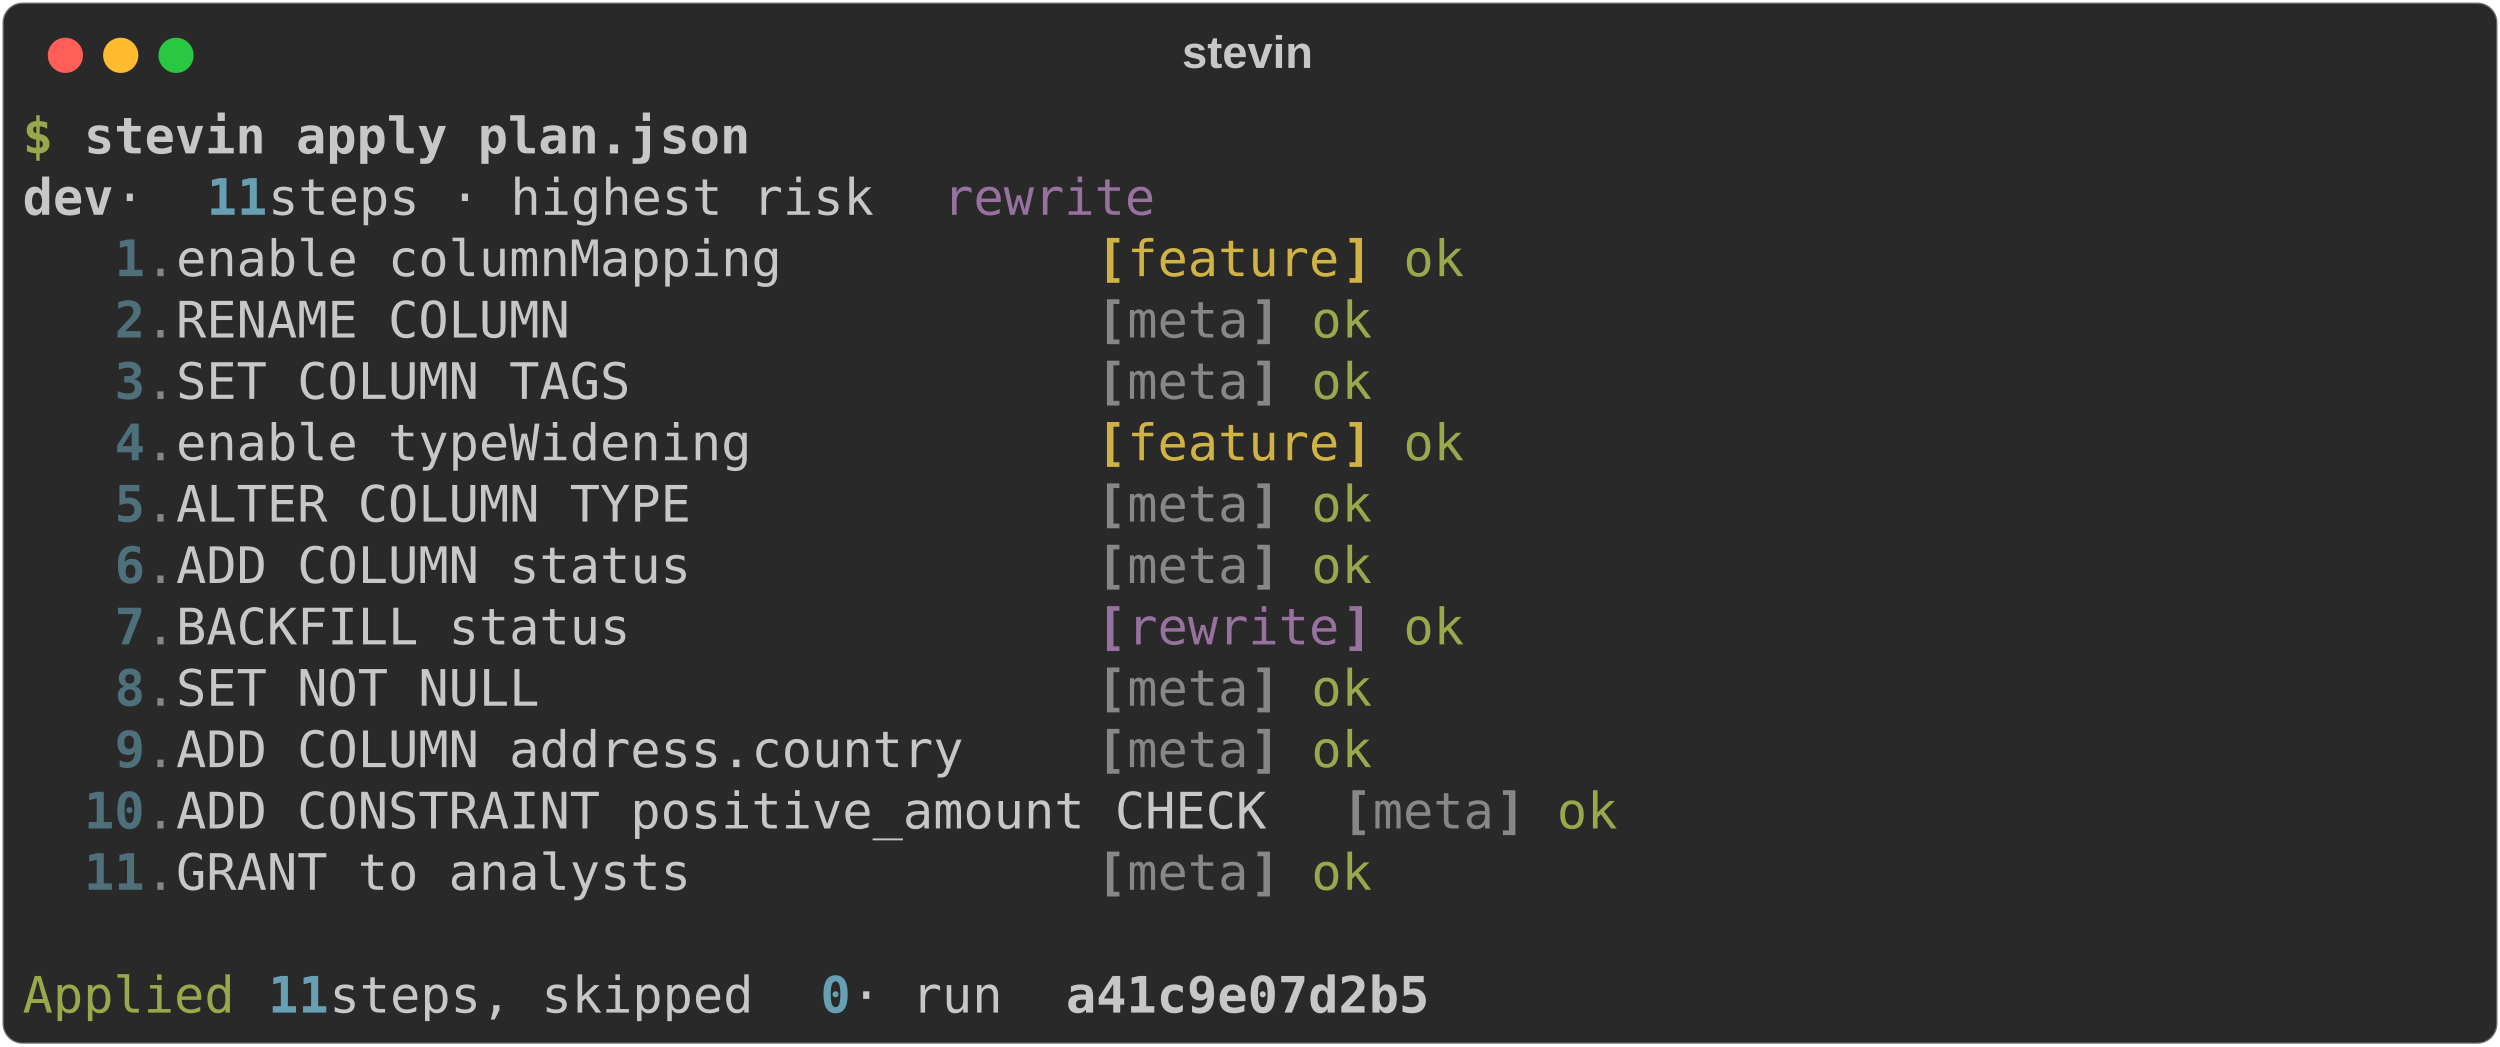
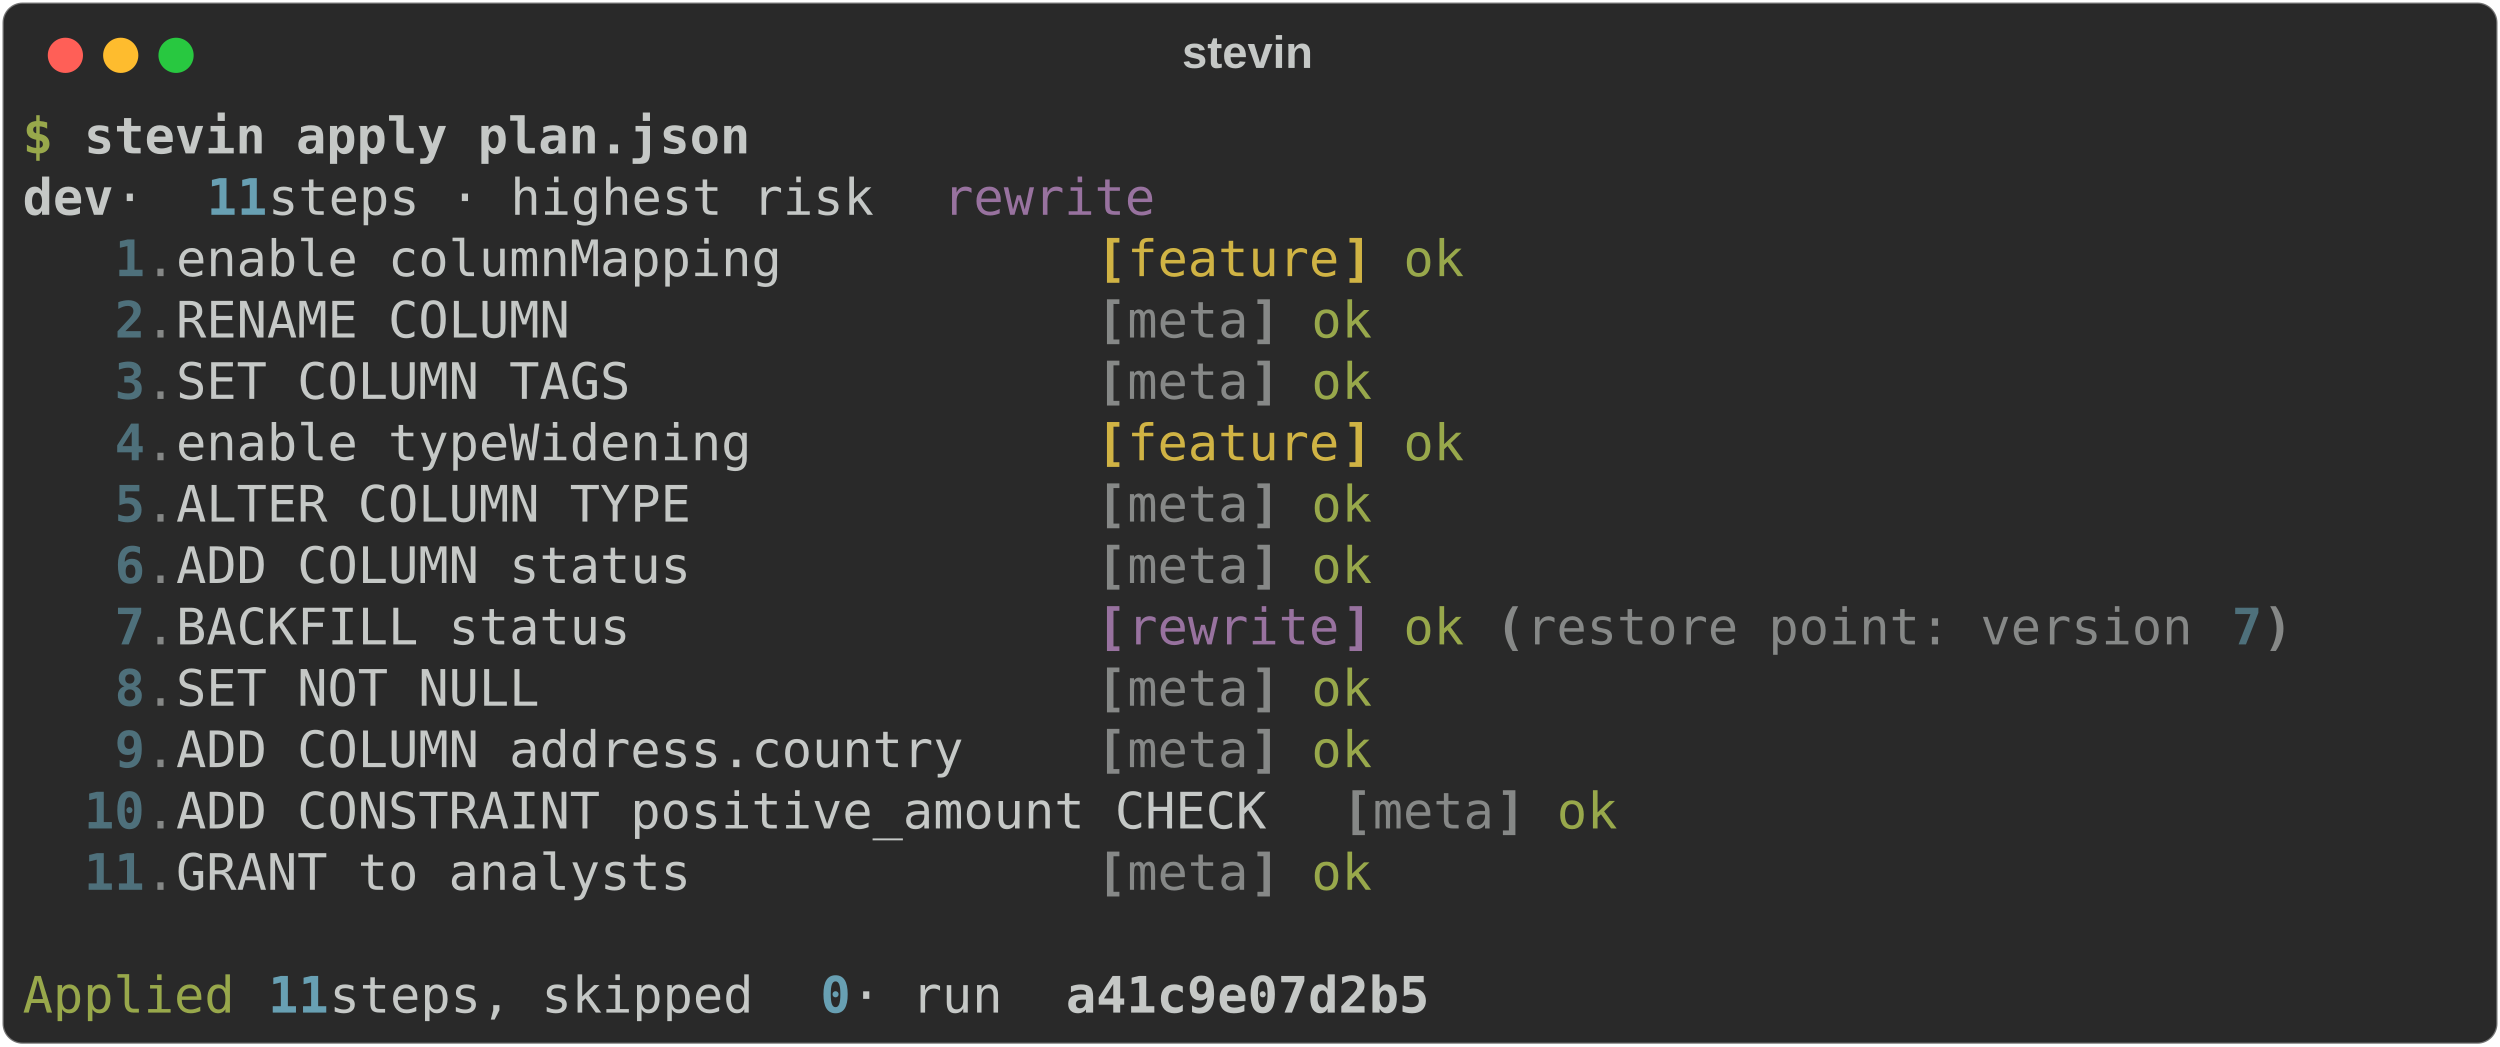
<svg xmlns="http://www.w3.org/2000/svg" class="rich-terminal" viewBox="0 0 994 416.0">
  <style>

    @font-face {
        font-family: "Fira Code";
        src: local("FiraCode-Regular"),
                url("https://cdnjs.cloudflare.com/ajax/libs/firacode/6.2.0/woff2/FiraCode-Regular.woff2") format("woff2"),
                url("https://cdnjs.cloudflare.com/ajax/libs/firacode/6.2.0/woff/FiraCode-Regular.woff") format("woff");
        font-style: normal;
        font-weight: 400;
    }
    @font-face {
        font-family: "Fira Code";
        src: local("FiraCode-Bold"),
                url("https://cdnjs.cloudflare.com/ajax/libs/firacode/6.2.0/woff2/FiraCode-Bold.woff2") format("woff2"),
                url("https://cdnjs.cloudflare.com/ajax/libs/firacode/6.2.0/woff/FiraCode-Bold.woff") format("woff");
        font-style: bold;
        font-weight: 700;
    }

    .dp-tour-apply-change-matrix {
        font-family: Fira Code, monospace;
        font-size: 20px;
        line-height: 24.4px;
        font-variant-east-asian: full-width;
    }

    .dp-tour-apply-change-title {
        font-size: 18px;
        font-weight: bold;
        font-family: arial;
    }

    .dp-tour-apply-change-r1 { fill: #98a84b;font-weight: bold }
.dp-tour-apply-change-r2 { fill: #c5c8c6;font-weight: bold }
.dp-tour-apply-change-r3 { fill: #c5c8c6 }
.dp-tour-apply-change-r4 { fill: #68a0b3;font-weight: bold }
.dp-tour-apply-change-r5 { fill: #98729f }
.dp-tour-apply-change-r6 { fill: #868887 }
.dp-tour-apply-change-r7 { fill: #4e707b;font-weight: bold }
.dp-tour-apply-change-r8 { fill: #d0b344;font-weight: bold }
.dp-tour-apply-change-r9 { fill: #d0b344 }
.dp-tour-apply-change-r10 { fill: #98a84b }
.dp-tour-apply-change-r11 { fill: #868887;font-weight: bold }
.dp-tour-apply-change-r12 { fill: #98729f;font-weight: bold }
    </style>
  <defs>
    <clipPath id="dp-tour-apply-change-clip-terminal">
      <rect x="0" y="0" width="975.0" height="365.0" />
    </clipPath>
    <clipPath id="dp-tour-apply-change-line-0">
      <rect x="0" y="1.5" width="976" height="24.65" />
    </clipPath>
    <clipPath id="dp-tour-apply-change-line-1">
      <rect x="0" y="25.9" width="976" height="24.65" />
    </clipPath>
    <clipPath id="dp-tour-apply-change-line-2">
      <rect x="0" y="50.3" width="976" height="24.65" />
    </clipPath>
    <clipPath id="dp-tour-apply-change-line-3">
      <rect x="0" y="74.7" width="976" height="24.65" />
    </clipPath>
    <clipPath id="dp-tour-apply-change-line-4">
      <rect x="0" y="99.1" width="976" height="24.65" />
    </clipPath>
    <clipPath id="dp-tour-apply-change-line-5">
      <rect x="0" y="123.5" width="976" height="24.65" />
    </clipPath>
    <clipPath id="dp-tour-apply-change-line-6">
      <rect x="0" y="147.9" width="976" height="24.65" />
    </clipPath>
    <clipPath id="dp-tour-apply-change-line-7">
      <rect x="0" y="172.3" width="976" height="24.65" />
    </clipPath>
    <clipPath id="dp-tour-apply-change-line-8">
      <rect x="0" y="196.7" width="976" height="24.65" />
    </clipPath>
    <clipPath id="dp-tour-apply-change-line-9">
      <rect x="0" y="221.1" width="976" height="24.65" />
    </clipPath>
    <clipPath id="dp-tour-apply-change-line-10">
      <rect x="0" y="245.5" width="976" height="24.65" />
    </clipPath>
    <clipPath id="dp-tour-apply-change-line-11">
      <rect x="0" y="269.9" width="976" height="24.65" />
    </clipPath>
    <clipPath id="dp-tour-apply-change-line-12">
      <rect x="0" y="294.3" width="976" height="24.65" />
    </clipPath>
    <clipPath id="dp-tour-apply-change-line-13">
      <rect x="0" y="318.7" width="976" height="24.65" />
    </clipPath>
  </defs>
  <rect fill="#292929" stroke="rgba(255,255,255,0.35)" stroke-width="1" x="1" y="1" width="992" height="414" rx="8" />
  <text class="dp-tour-apply-change-title" fill="#c5c8c6" text-anchor="middle" x="496" y="27">stevin</text>
  <g transform="translate(26,22)">
    <circle cx="0" cy="0" r="7" fill="#ff5f57" />
    <circle cx="22" cy="0" r="7" fill="#febc2e" />
    <circle cx="44" cy="0" r="7" fill="#28c840" />
  </g>
  <g transform="translate(9, 41)" clip-path="url(#dp-tour-apply-change-clip-terminal)">
    <g class="dp-tour-apply-change-matrix">
      <text class="dp-tour-apply-change-r1" x="0" y="20" textLength="24.4" clip-path="url(#dp-tour-apply-change-line-0)">$ </text>
      <text class="dp-tour-apply-change-r2" x="24.4" y="20" textLength="268.4" clip-path="url(#dp-tour-apply-change-line-0)">stevin apply plan.json</text>
      <text class="dp-tour-apply-change-r3" x="976" y="20" textLength="12.2" clip-path="url(#dp-tour-apply-change-line-0)">
</text>
      <text class="dp-tour-apply-change-r2" x="0" y="44.4" textLength="36.6" clip-path="url(#dp-tour-apply-change-line-1)">dev</text>
      <text class="dp-tour-apply-change-r3" x="36.6" y="44.4" textLength="36.6" clip-path="url(#dp-tour-apply-change-line-1)"> · </text>
      <text class="dp-tour-apply-change-r4" x="73.2" y="44.4" textLength="24.4" clip-path="url(#dp-tour-apply-change-line-1)">11</text>
      <text class="dp-tour-apply-change-r3" x="97.6" y="44.4" textLength="268.4" clip-path="url(#dp-tour-apply-change-line-1)"> steps · highest risk </text>
      <text class="dp-tour-apply-change-r5" x="366" y="44.4" textLength="85.4" clip-path="url(#dp-tour-apply-change-line-1)">rewrite</text>
      <text class="dp-tour-apply-change-r3" x="976" y="44.4" textLength="12.2" clip-path="url(#dp-tour-apply-change-line-1)">
</text>
      <text class="dp-tour-apply-change-r7" x="36.6" y="68.8" textLength="12.2" clip-path="url(#dp-tour-apply-change-line-2)">1</text>
      <text class="dp-tour-apply-change-r6" x="48.8" y="68.8" textLength="12.2" clip-path="url(#dp-tour-apply-change-line-2)">.</text>
      <text class="dp-tour-apply-change-r3" x="61" y="68.8" textLength="366" clip-path="url(#dp-tour-apply-change-line-2)"> enable columnMapping         </text>
      <text class="dp-tour-apply-change-r8" x="427" y="68.8" textLength="12.2" clip-path="url(#dp-tour-apply-change-line-2)">[</text>
      <text class="dp-tour-apply-change-r9" x="439.2" y="68.8" textLength="85.4" clip-path="url(#dp-tour-apply-change-line-2)">feature</text>
      <text class="dp-tour-apply-change-r8" x="524.6" y="68.8" textLength="12.2" clip-path="url(#dp-tour-apply-change-line-2)">]</text>
      <text class="dp-tour-apply-change-r10" x="549" y="68.8" textLength="24.4" clip-path="url(#dp-tour-apply-change-line-2)">ok</text>
      <text class="dp-tour-apply-change-r3" x="976" y="68.8" textLength="12.2" clip-path="url(#dp-tour-apply-change-line-2)">
</text>
      <text class="dp-tour-apply-change-r7" x="36.6" y="93.2" textLength="12.2" clip-path="url(#dp-tour-apply-change-line-3)">2</text>
      <text class="dp-tour-apply-change-r6" x="48.8" y="93.2" textLength="12.2" clip-path="url(#dp-tour-apply-change-line-3)">.</text>
      <text class="dp-tour-apply-change-r3" x="61" y="93.2" textLength="366" clip-path="url(#dp-tour-apply-change-line-3)"> RENAME COLUMN                </text>
      <text class="dp-tour-apply-change-r11" x="427" y="93.2" textLength="12.2" clip-path="url(#dp-tour-apply-change-line-3)">[</text>
      <text class="dp-tour-apply-change-r6" x="439.2" y="93.2" textLength="48.8" clip-path="url(#dp-tour-apply-change-line-3)">meta</text>
      <text class="dp-tour-apply-change-r11" x="488" y="93.2" textLength="12.2" clip-path="url(#dp-tour-apply-change-line-3)">]</text>
      <text class="dp-tour-apply-change-r10" x="512.4" y="93.2" textLength="24.4" clip-path="url(#dp-tour-apply-change-line-3)">ok</text>
      <text class="dp-tour-apply-change-r3" x="976" y="93.2" textLength="12.2" clip-path="url(#dp-tour-apply-change-line-3)">
</text>
      <text class="dp-tour-apply-change-r7" x="36.6" y="117.6" textLength="12.2" clip-path="url(#dp-tour-apply-change-line-4)">3</text>
      <text class="dp-tour-apply-change-r6" x="48.8" y="117.6" textLength="12.2" clip-path="url(#dp-tour-apply-change-line-4)">.</text>
      <text class="dp-tour-apply-change-r3" x="61" y="117.6" textLength="366" clip-path="url(#dp-tour-apply-change-line-4)"> SET COLUMN TAGS              </text>
      <text class="dp-tour-apply-change-r11" x="427" y="117.6" textLength="12.2" clip-path="url(#dp-tour-apply-change-line-4)">[</text>
      <text class="dp-tour-apply-change-r6" x="439.2" y="117.6" textLength="48.8" clip-path="url(#dp-tour-apply-change-line-4)">meta</text>
      <text class="dp-tour-apply-change-r11" x="488" y="117.6" textLength="12.2" clip-path="url(#dp-tour-apply-change-line-4)">]</text>
      <text class="dp-tour-apply-change-r10" x="512.4" y="117.6" textLength="24.4" clip-path="url(#dp-tour-apply-change-line-4)">ok</text>
      <text class="dp-tour-apply-change-r3" x="976" y="117.6" textLength="12.2" clip-path="url(#dp-tour-apply-change-line-4)">
</text>
      <text class="dp-tour-apply-change-r7" x="36.6" y="142" textLength="12.2" clip-path="url(#dp-tour-apply-change-line-5)">4</text>
      <text class="dp-tour-apply-change-r6" x="48.8" y="142" textLength="12.2" clip-path="url(#dp-tour-apply-change-line-5)">.</text>
      <text class="dp-tour-apply-change-r3" x="61" y="142" textLength="366" clip-path="url(#dp-tour-apply-change-line-5)"> enable typeWidening          </text>
      <text class="dp-tour-apply-change-r8" x="427" y="142" textLength="12.2" clip-path="url(#dp-tour-apply-change-line-5)">[</text>
      <text class="dp-tour-apply-change-r9" x="439.2" y="142" textLength="85.4" clip-path="url(#dp-tour-apply-change-line-5)">feature</text>
      <text class="dp-tour-apply-change-r8" x="524.6" y="142" textLength="12.2" clip-path="url(#dp-tour-apply-change-line-5)">]</text>
      <text class="dp-tour-apply-change-r10" x="549" y="142" textLength="24.4" clip-path="url(#dp-tour-apply-change-line-5)">ok</text>
      <text class="dp-tour-apply-change-r3" x="976" y="142" textLength="12.2" clip-path="url(#dp-tour-apply-change-line-5)">
</text>
      <text class="dp-tour-apply-change-r7" x="36.6" y="166.4" textLength="12.2" clip-path="url(#dp-tour-apply-change-line-6)">5</text>
      <text class="dp-tour-apply-change-r6" x="48.8" y="166.4" textLength="12.2" clip-path="url(#dp-tour-apply-change-line-6)">.</text>
      <text class="dp-tour-apply-change-r3" x="61" y="166.4" textLength="366" clip-path="url(#dp-tour-apply-change-line-6)"> ALTER COLUMN TYPE            </text>
      <text class="dp-tour-apply-change-r11" x="427" y="166.4" textLength="12.2" clip-path="url(#dp-tour-apply-change-line-6)">[</text>
      <text class="dp-tour-apply-change-r6" x="439.2" y="166.4" textLength="48.8" clip-path="url(#dp-tour-apply-change-line-6)">meta</text>
      <text class="dp-tour-apply-change-r11" x="488" y="166.4" textLength="12.2" clip-path="url(#dp-tour-apply-change-line-6)">]</text>
      <text class="dp-tour-apply-change-r10" x="512.4" y="166.4" textLength="24.4" clip-path="url(#dp-tour-apply-change-line-6)">ok</text>
      <text class="dp-tour-apply-change-r3" x="976" y="166.4" textLength="12.2" clip-path="url(#dp-tour-apply-change-line-6)">
</text>
      <text class="dp-tour-apply-change-r7" x="36.6" y="190.8" textLength="12.2" clip-path="url(#dp-tour-apply-change-line-7)">6</text>
      <text class="dp-tour-apply-change-r6" x="48.8" y="190.8" textLength="12.2" clip-path="url(#dp-tour-apply-change-line-7)">.</text>
      <text class="dp-tour-apply-change-r3" x="61" y="190.8" textLength="366" clip-path="url(#dp-tour-apply-change-line-7)"> ADD COLUMN status            </text>
      <text class="dp-tour-apply-change-r11" x="427" y="190.8" textLength="12.2" clip-path="url(#dp-tour-apply-change-line-7)">[</text>
      <text class="dp-tour-apply-change-r6" x="439.2" y="190.8" textLength="48.8" clip-path="url(#dp-tour-apply-change-line-7)">meta</text>
      <text class="dp-tour-apply-change-r11" x="488" y="190.8" textLength="12.2" clip-path="url(#dp-tour-apply-change-line-7)">]</text>
      <text class="dp-tour-apply-change-r10" x="512.4" y="190.8" textLength="24.4" clip-path="url(#dp-tour-apply-change-line-7)">ok</text>
      <text class="dp-tour-apply-change-r3" x="976" y="190.8" textLength="12.2" clip-path="url(#dp-tour-apply-change-line-7)">
</text>
      <text class="dp-tour-apply-change-r7" x="36.6" y="215.2" textLength="12.2" clip-path="url(#dp-tour-apply-change-line-8)">7</text>
      <text class="dp-tour-apply-change-r6" x="48.8" y="215.2" textLength="12.2" clip-path="url(#dp-tour-apply-change-line-8)">.</text>
      <text class="dp-tour-apply-change-r3" x="61" y="215.2" textLength="366" clip-path="url(#dp-tour-apply-change-line-8)"> BACKFILL status              </text>
      <text class="dp-tour-apply-change-r12" x="427" y="215.2" textLength="12.2" clip-path="url(#dp-tour-apply-change-line-8)">[</text>
      <text class="dp-tour-apply-change-r5" x="439.2" y="215.2" textLength="85.4" clip-path="url(#dp-tour-apply-change-line-8)">rewrite</text>
      <text class="dp-tour-apply-change-r12" x="524.6" y="215.2" textLength="12.2" clip-path="url(#dp-tour-apply-change-line-8)">]</text>
      <text class="dp-tour-apply-change-r10" x="549" y="215.2" textLength="24.4" clip-path="url(#dp-tour-apply-change-line-8)">ok</text>
+       <text class="dp-tour-apply-change-r11" x="585.6" y="215.2" textLength="12.2" clip-path="url(#dp-tour-apply-change-line-8)">(</text>
+       <text class="dp-tour-apply-change-r6" x="597.8" y="215.2" textLength="280.6" clip-path="url(#dp-tour-apply-change-line-8)">restore point: version </text>
+       <text class="dp-tour-apply-change-r7" x="878.4" y="215.2" textLength="12.2" clip-path="url(#dp-tour-apply-change-line-8)">7</text>
+       <text class="dp-tour-apply-change-r11" x="890.6" y="215.2" textLength="12.2" clip-path="url(#dp-tour-apply-change-line-8)">)</text>
      <text class="dp-tour-apply-change-r3" x="976" y="215.2" textLength="12.2" clip-path="url(#dp-tour-apply-change-line-8)">
</text>
      <text class="dp-tour-apply-change-r7" x="36.6" y="239.6" textLength="12.2" clip-path="url(#dp-tour-apply-change-line-9)">8</text>
      <text class="dp-tour-apply-change-r6" x="48.8" y="239.6" textLength="12.2" clip-path="url(#dp-tour-apply-change-line-9)">.</text>
      <text class="dp-tour-apply-change-r3" x="61" y="239.6" textLength="366" clip-path="url(#dp-tour-apply-change-line-9)"> SET NOT NULL                 </text>
      <text class="dp-tour-apply-change-r11" x="427" y="239.6" textLength="12.2" clip-path="url(#dp-tour-apply-change-line-9)">[</text>
      <text class="dp-tour-apply-change-r6" x="439.2" y="239.6" textLength="48.8" clip-path="url(#dp-tour-apply-change-line-9)">meta</text>
      <text class="dp-tour-apply-change-r11" x="488" y="239.6" textLength="12.2" clip-path="url(#dp-tour-apply-change-line-9)">]</text>
      <text class="dp-tour-apply-change-r10" x="512.4" y="239.6" textLength="24.4" clip-path="url(#dp-tour-apply-change-line-9)">ok</text>
      <text class="dp-tour-apply-change-r3" x="976" y="239.6" textLength="12.2" clip-path="url(#dp-tour-apply-change-line-9)">
</text>
      <text class="dp-tour-apply-change-r7" x="36.6" y="264" textLength="12.2" clip-path="url(#dp-tour-apply-change-line-10)">9</text>
      <text class="dp-tour-apply-change-r6" x="48.8" y="264" textLength="12.2" clip-path="url(#dp-tour-apply-change-line-10)">.</text>
      <text class="dp-tour-apply-change-r3" x="61" y="264" textLength="366" clip-path="url(#dp-tour-apply-change-line-10)"> ADD COLUMN address.country   </text>
      <text class="dp-tour-apply-change-r11" x="427" y="264" textLength="12.2" clip-path="url(#dp-tour-apply-change-line-10)">[</text>
      <text class="dp-tour-apply-change-r6" x="439.2" y="264" textLength="48.8" clip-path="url(#dp-tour-apply-change-line-10)">meta</text>
      <text class="dp-tour-apply-change-r11" x="488" y="264" textLength="12.2" clip-path="url(#dp-tour-apply-change-line-10)">]</text>
      <text class="dp-tour-apply-change-r10" x="512.4" y="264" textLength="24.4" clip-path="url(#dp-tour-apply-change-line-10)">ok</text>
      <text class="dp-tour-apply-change-r3" x="976" y="264" textLength="12.2" clip-path="url(#dp-tour-apply-change-line-10)">
</text>
      <text class="dp-tour-apply-change-r7" x="24.4" y="288.4" textLength="24.4" clip-path="url(#dp-tour-apply-change-line-11)">10</text>
      <text class="dp-tour-apply-change-r6" x="48.8" y="288.4" textLength="12.2" clip-path="url(#dp-tour-apply-change-line-11)">.</text>
      <text class="dp-tour-apply-change-r3" x="61" y="288.4" textLength="463.6" clip-path="url(#dp-tour-apply-change-line-11)"> ADD CONSTRAINT positive_amount CHECK </text>
      <text class="dp-tour-apply-change-r11" x="524.6" y="288.4" textLength="12.2" clip-path="url(#dp-tour-apply-change-line-11)">[</text>
      <text class="dp-tour-apply-change-r6" x="536.8" y="288.4" textLength="48.8" clip-path="url(#dp-tour-apply-change-line-11)">meta</text>
      <text class="dp-tour-apply-change-r11" x="585.6" y="288.4" textLength="12.2" clip-path="url(#dp-tour-apply-change-line-11)">]</text>
      <text class="dp-tour-apply-change-r10" x="610" y="288.4" textLength="24.4" clip-path="url(#dp-tour-apply-change-line-11)">ok</text>
      <text class="dp-tour-apply-change-r3" x="976" y="288.4" textLength="12.2" clip-path="url(#dp-tour-apply-change-line-11)">
</text>
      <text class="dp-tour-apply-change-r7" x="24.4" y="312.8" textLength="24.4" clip-path="url(#dp-tour-apply-change-line-12)">11</text>
      <text class="dp-tour-apply-change-r6" x="48.8" y="312.8" textLength="12.2" clip-path="url(#dp-tour-apply-change-line-12)">.</text>
      <text class="dp-tour-apply-change-r3" x="61" y="312.8" textLength="366" clip-path="url(#dp-tour-apply-change-line-12)"> GRANT to analysts            </text>
      <text class="dp-tour-apply-change-r11" x="427" y="312.8" textLength="12.2" clip-path="url(#dp-tour-apply-change-line-12)">[</text>
      <text class="dp-tour-apply-change-r6" x="439.2" y="312.8" textLength="48.8" clip-path="url(#dp-tour-apply-change-line-12)">meta</text>
      <text class="dp-tour-apply-change-r11" x="488" y="312.8" textLength="12.2" clip-path="url(#dp-tour-apply-change-line-12)">]</text>
      <text class="dp-tour-apply-change-r10" x="512.4" y="312.8" textLength="24.4" clip-path="url(#dp-tour-apply-change-line-12)">ok</text>
      <text class="dp-tour-apply-change-r3" x="976" y="312.8" textLength="12.2" clip-path="url(#dp-tour-apply-change-line-12)">
</text>
      <text class="dp-tour-apply-change-r3" x="976" y="337.2" textLength="12.2" clip-path="url(#dp-tour-apply-change-line-13)">
</text>
      <text class="dp-tour-apply-change-r10" x="0" y="361.6" textLength="85.4" clip-path="url(#dp-tour-apply-change-line-14)">Applied</text>
      <text class="dp-tour-apply-change-r4" x="97.6" y="361.6" textLength="24.4" clip-path="url(#dp-tour-apply-change-line-14)">11</text>
      <text class="dp-tour-apply-change-r3" x="122" y="361.6" textLength="195.2" clip-path="url(#dp-tour-apply-change-line-14)"> steps, skipped </text>
      <text class="dp-tour-apply-change-r4" x="317.2" y="361.6" textLength="12.2" clip-path="url(#dp-tour-apply-change-line-14)">0</text>
      <text class="dp-tour-apply-change-r3" x="329.4" y="361.6" textLength="85.4" clip-path="url(#dp-tour-apply-change-line-14)"> · run </text>
      <text class="dp-tour-apply-change-r2" x="414.8" y="361.6" textLength="146.4" clip-path="url(#dp-tour-apply-change-line-14)">a41c9e07d2b5</text>
      <text class="dp-tour-apply-change-r3" x="976" y="361.6" textLength="12.2" clip-path="url(#dp-tour-apply-change-line-14)">
</text>
    </g>
  </g>
</svg>
